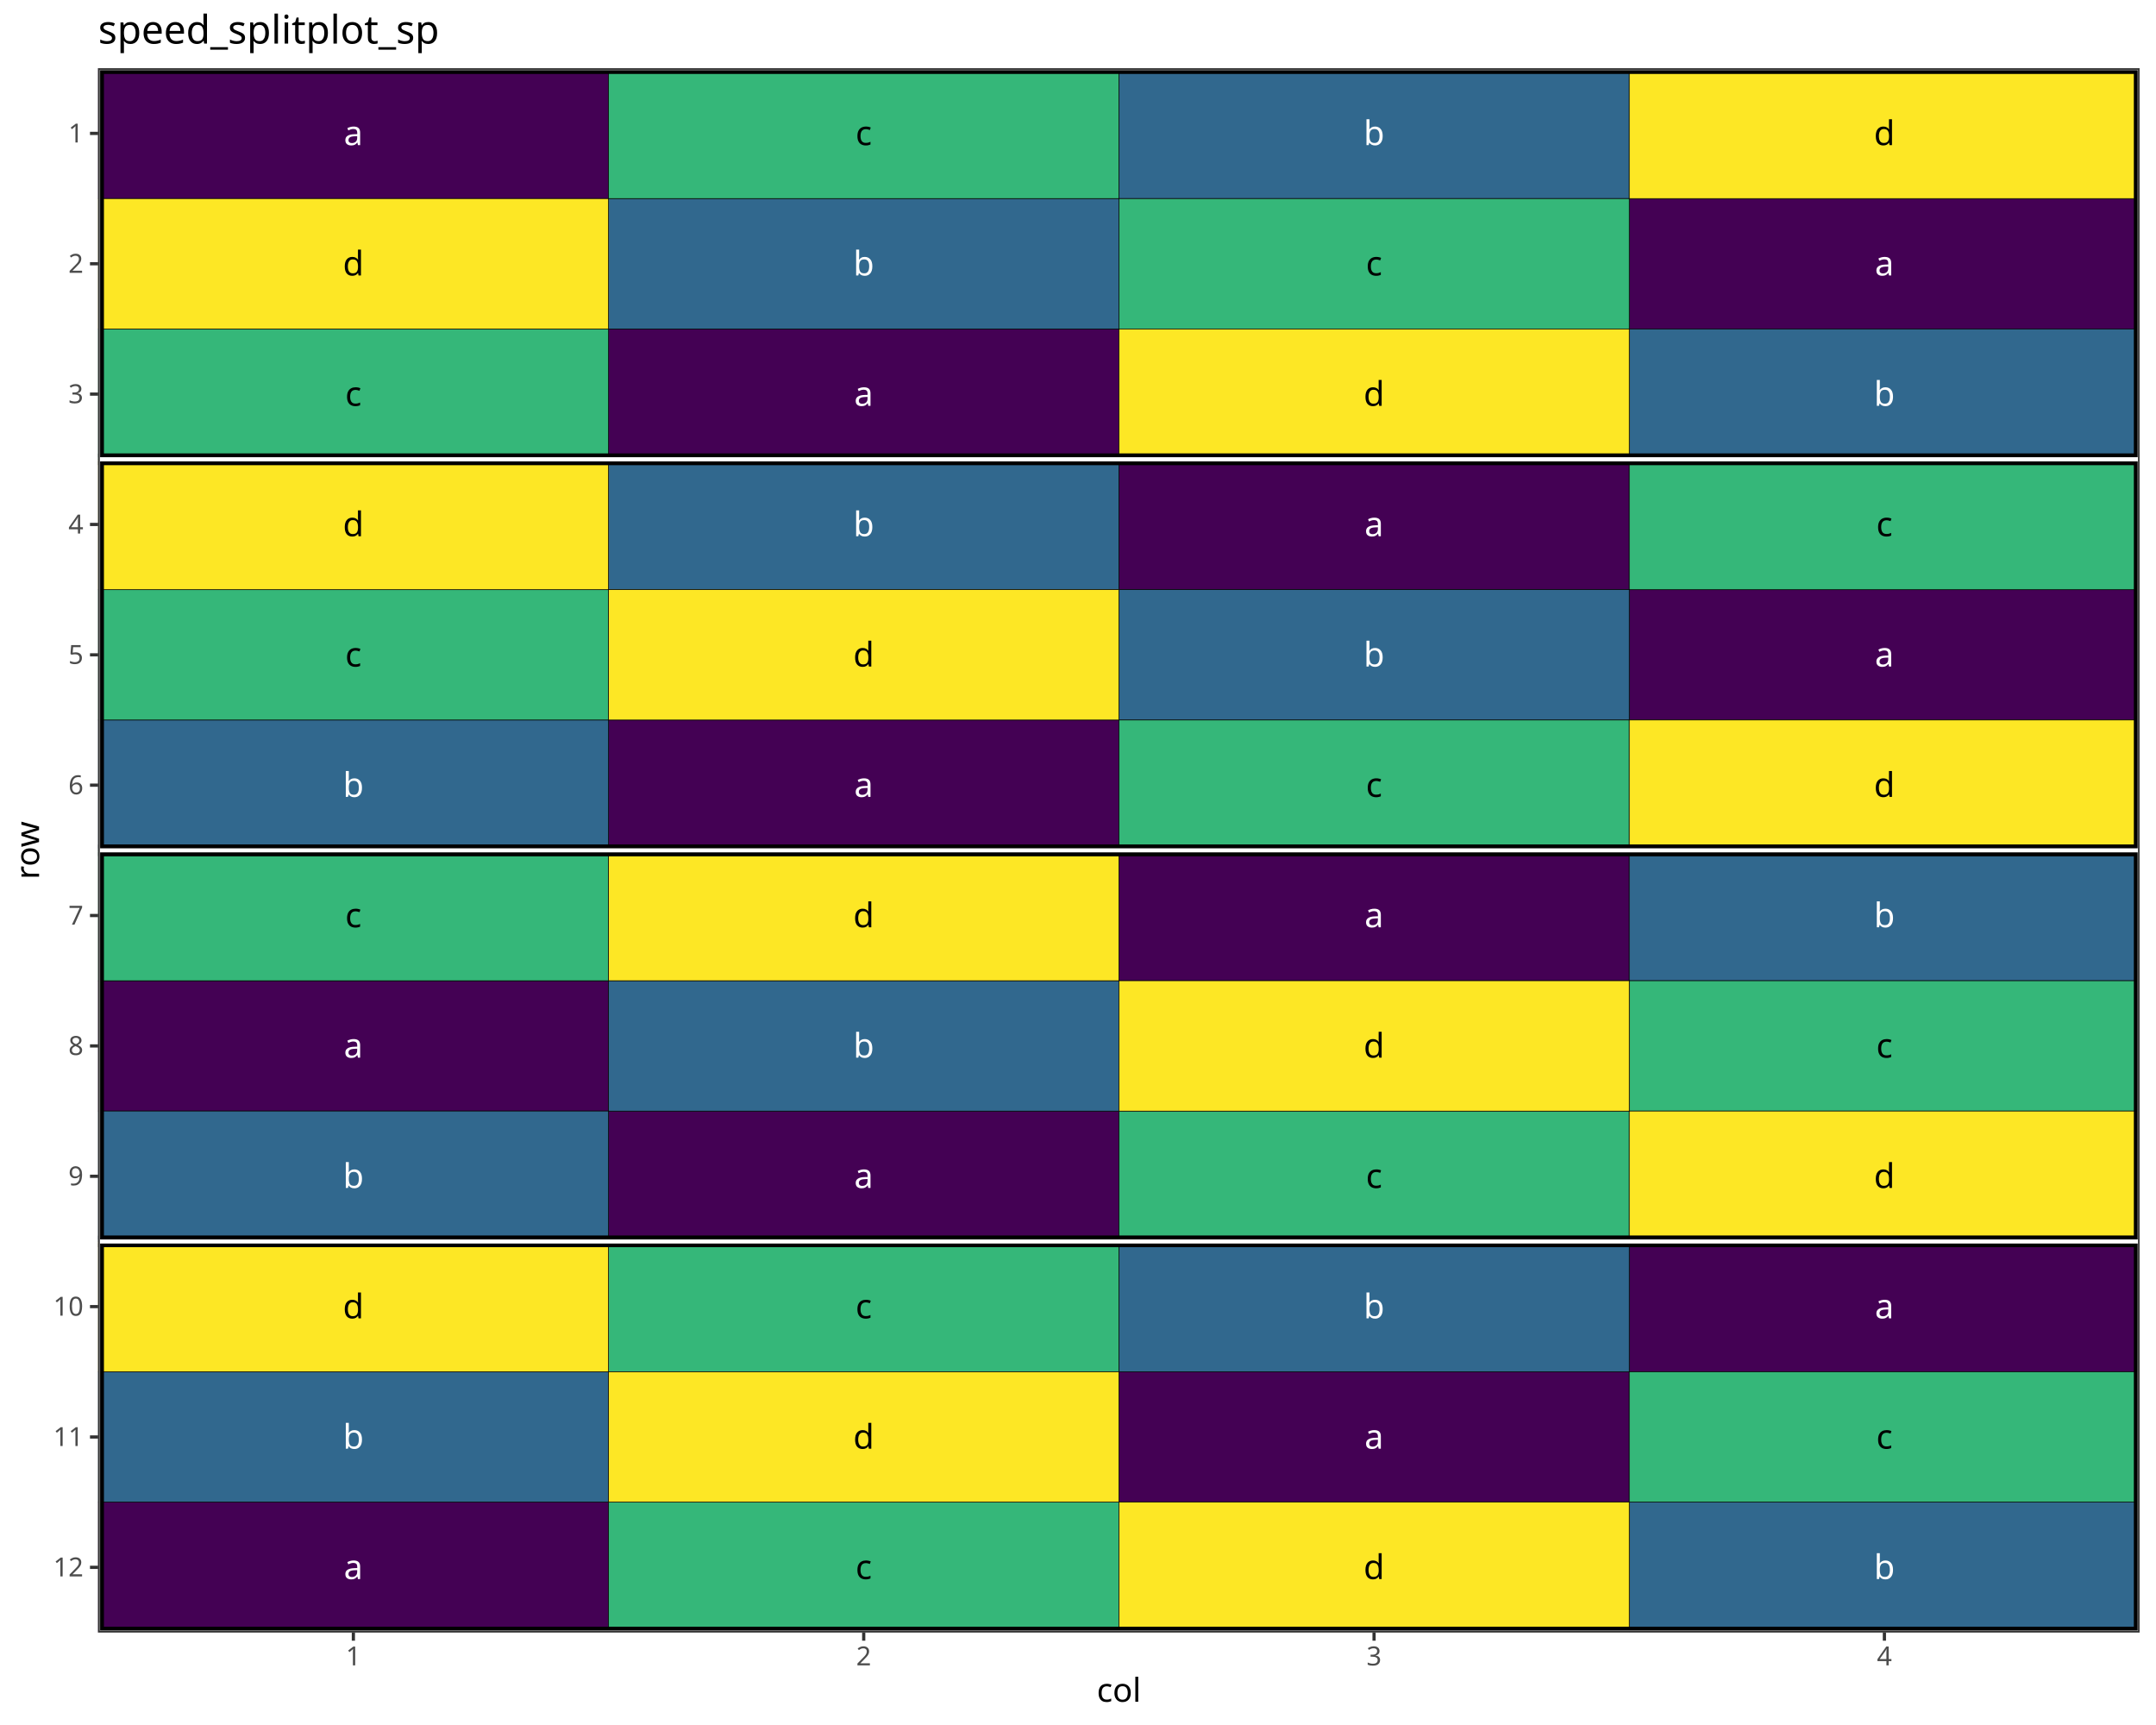
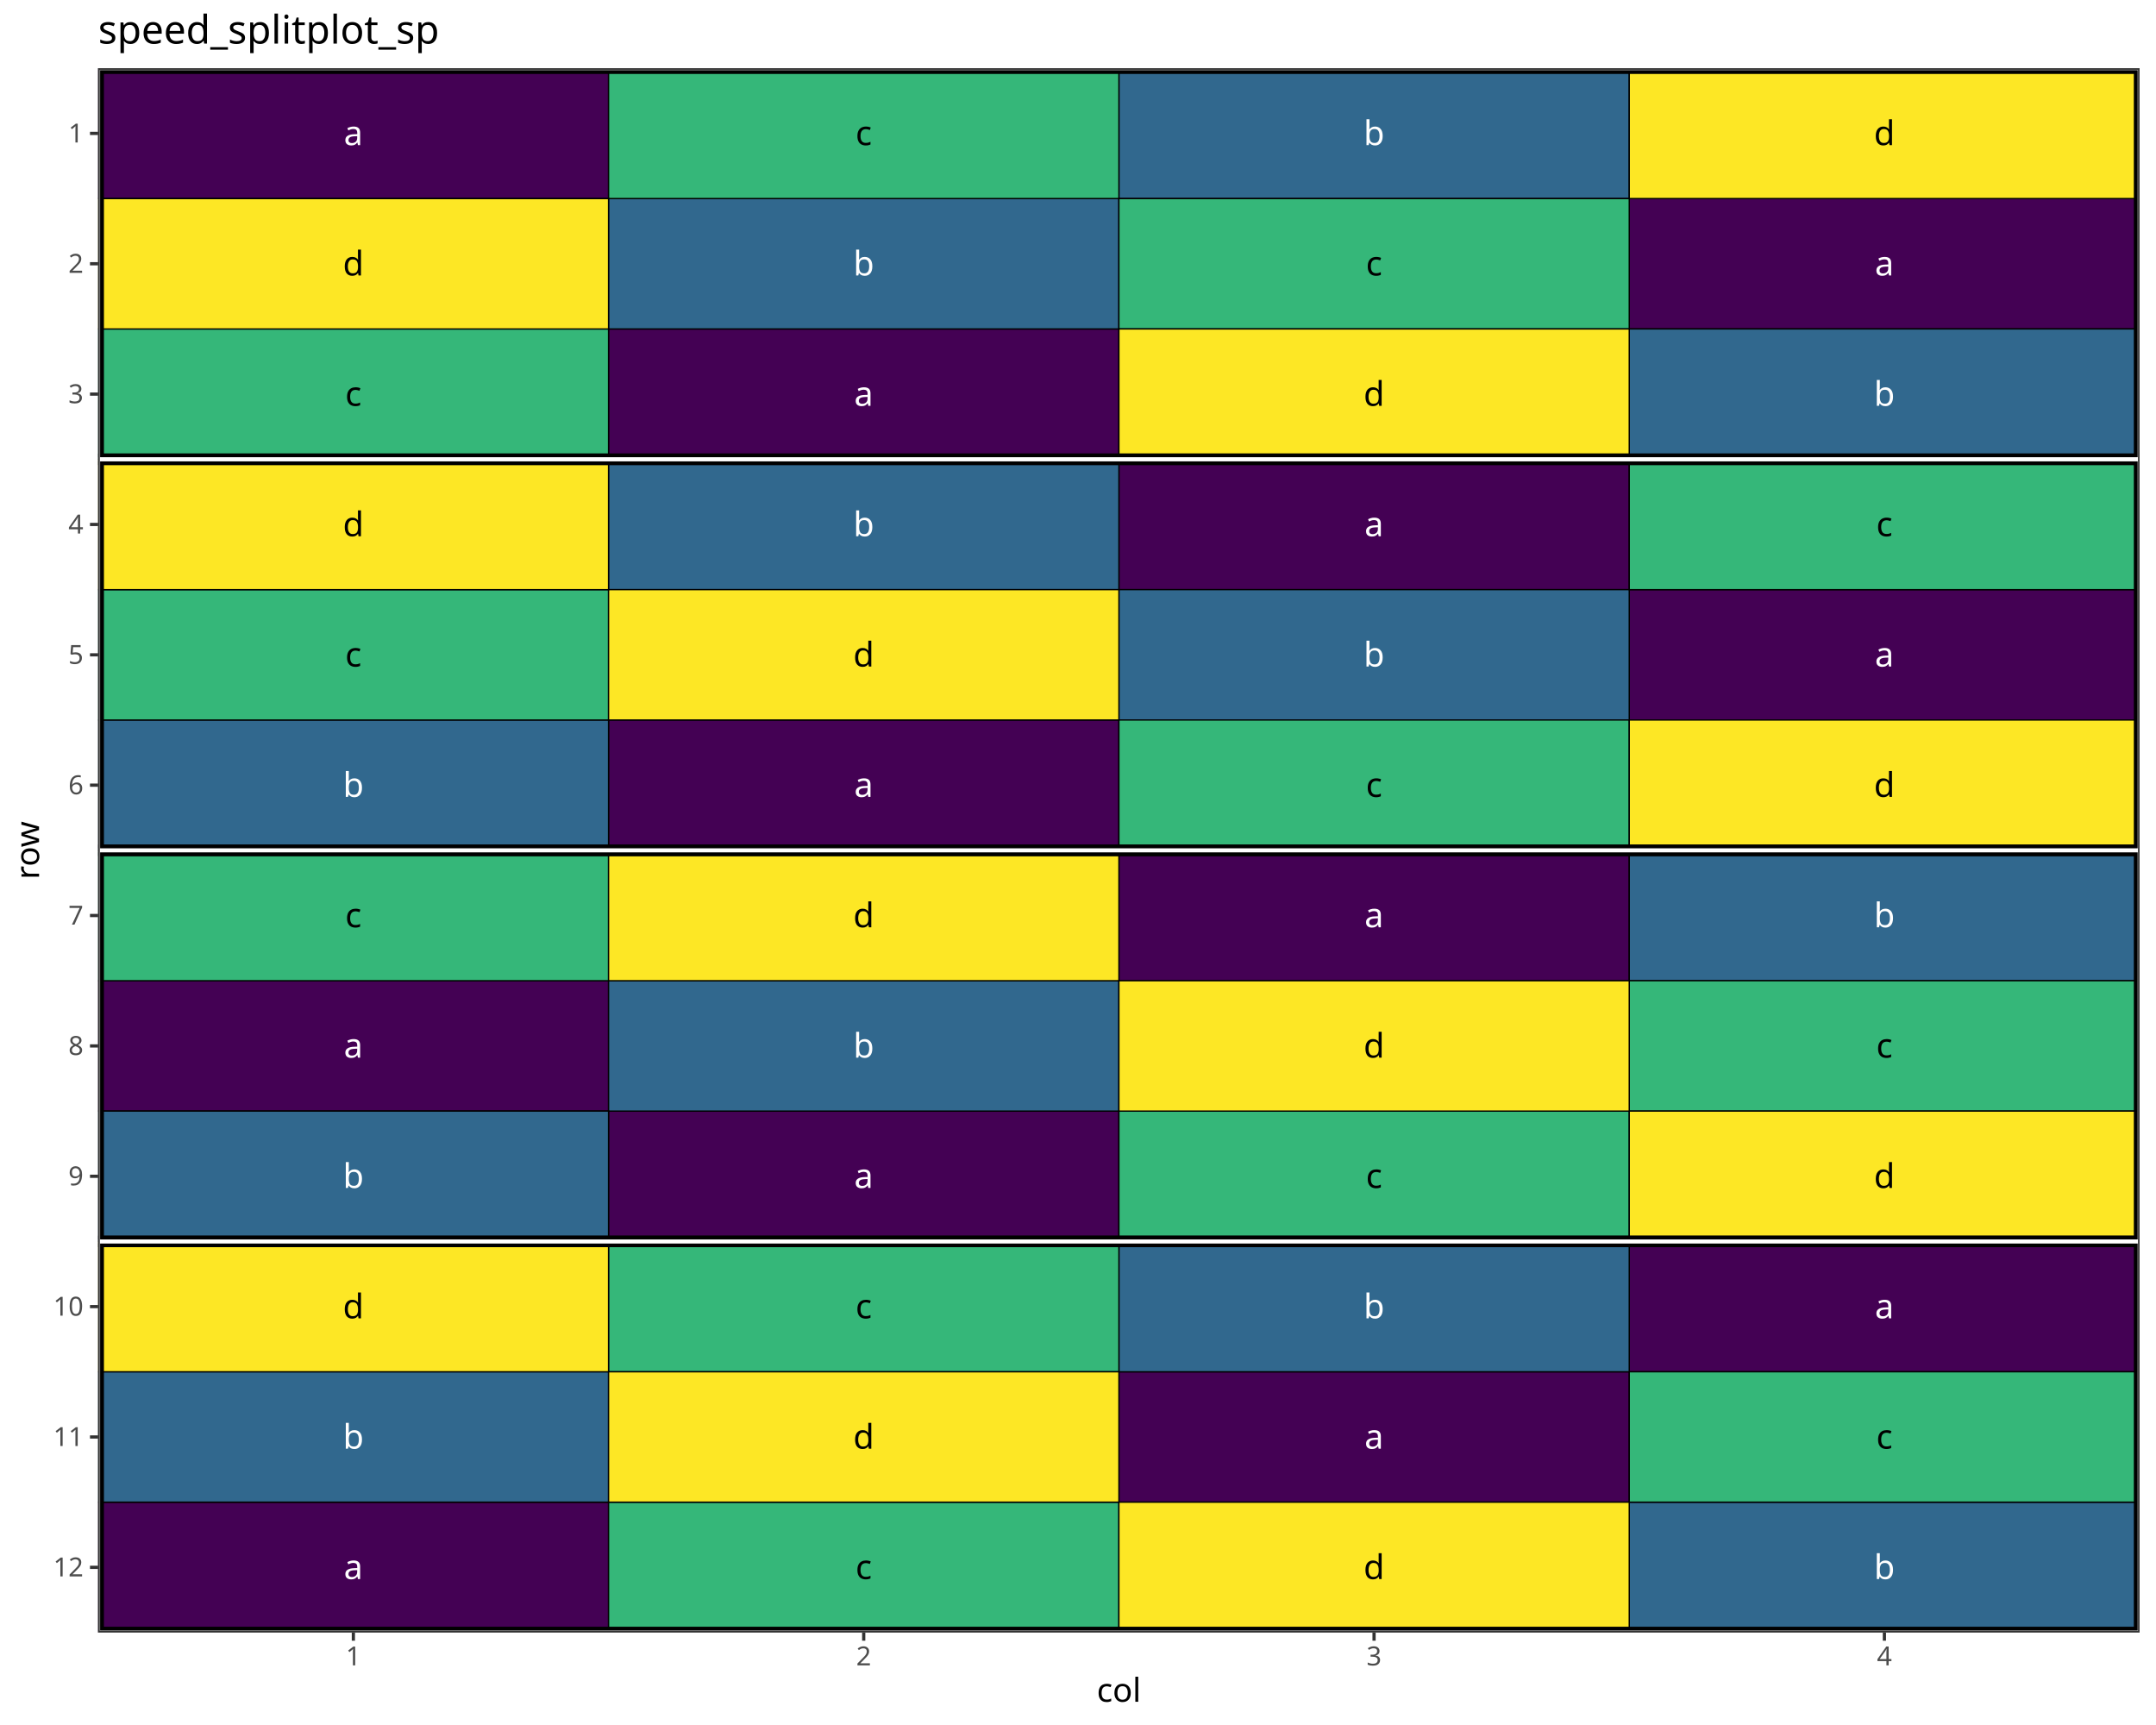
<svg xmlns="http://www.w3.org/2000/svg" class="svglite" data-engine-version="2.0" width="720.00pt" height="576.00pt" viewBox="0 0 720.00 576.00">
  <defs>
    <style type="text/css">
    .svglite line, .svglite polyline, .svglite polygon, .svglite path, .svglite rect, .svglite circle {
      fill: none;
      stroke: #000000;
      stroke-linecap: round;
      stroke-linejoin: round;
      stroke-miterlimit: 10.00;
    }
  </style>
  </defs>
  <rect width="100%" height="100%" style="stroke: none; fill: #FFFFFF;" />
  <defs>
    <clipPath id="cpMC4wMHw3MjAuMDB8MC4wMHw1NzYuMDA=">
      <rect x="0.00" y="0.00" width="720.00" height="576.00" />
    </clipPath>
  </defs>
  <g clip-path="url(#cpMC4wMHw3MjAuMDB8MC4wMHw1NzYuMDA=)">
    <rect x="0.00" y="0.00" width="720.00" height="576.00" style="stroke-width: 1.07; stroke: #FFFFFF; fill: #FFFFFF;" />
  </g>
  <defs>
    <clipPath id="cpMzIuNzl8NzE0LjUyfDIyLjc4fDU0NS4xMQ==">
      <rect x="32.79" y="22.78" width="681.73" height="522.33" />
    </clipPath>
  </defs>
  <g clip-path="url(#cpMzIuNzl8NzE0LjUyfDIyLjc4fDU0NS4xMQ==)">
    <rect x="32.79" y="22.78" width="681.73" height="522.33" style="stroke-width: 1.07; stroke: none; fill: #FFFFFF;" />
    <polyline points="32.79,22.78 714.52,22.78 " style="stroke-width: 0.53; stroke: #EBEBEB; stroke-linecap: butt;" />
    <polyline points="32.79,66.31 714.52,66.31 " style="stroke-width: 0.53; stroke: #EBEBEB; stroke-linecap: butt;" />
    <polyline points="32.79,109.84 714.52,109.84 " style="stroke-width: 0.53; stroke: #EBEBEB; stroke-linecap: butt;" />
    <polyline points="32.79,153.37 714.52,153.37 " style="stroke-width: 0.53; stroke: #EBEBEB; stroke-linecap: butt;" />
    <polyline points="32.79,196.89 714.52,196.89 " style="stroke-width: 0.53; stroke: #EBEBEB; stroke-linecap: butt;" />
    <polyline points="32.79,240.42 714.52,240.42 " style="stroke-width: 0.53; stroke: #EBEBEB; stroke-linecap: butt;" />
    <polyline points="32.79,283.95 714.52,283.95 " style="stroke-width: 0.53; stroke: #EBEBEB; stroke-linecap: butt;" />
    <polyline points="32.79,327.48 714.52,327.48 " style="stroke-width: 0.53; stroke: #EBEBEB; stroke-linecap: butt;" />
    <polyline points="32.79,371.00 714.52,371.00 " style="stroke-width: 0.53; stroke: #EBEBEB; stroke-linecap: butt;" />
    <polyline points="32.79,414.53 714.52,414.53 " style="stroke-width: 0.53; stroke: #EBEBEB; stroke-linecap: butt;" />
    <polyline points="32.79,458.06 714.52,458.06 " style="stroke-width: 0.53; stroke: #EBEBEB; stroke-linecap: butt;" />
    <polyline points="32.79,501.59 714.52,501.59 " style="stroke-width: 0.53; stroke: #EBEBEB; stroke-linecap: butt;" />
    <polyline points="32.79,545.11 714.52,545.11 " style="stroke-width: 0.53; stroke: #EBEBEB; stroke-linecap: butt;" />
    <polyline points="32.79,545.11 32.79,22.78 " style="stroke-width: 0.53; stroke: #EBEBEB; stroke-linecap: butt;" />
    <polyline points="203.23,545.11 203.23,22.78 " style="stroke-width: 0.53; stroke: #EBEBEB; stroke-linecap: butt;" />
    <polyline points="373.66,545.11 373.66,22.78 " style="stroke-width: 0.53; stroke: #EBEBEB; stroke-linecap: butt;" />
    <polyline points="544.09,545.11 544.09,22.78 " style="stroke-width: 0.53; stroke: #EBEBEB; stroke-linecap: butt;" />
    <polyline points="714.52,545.11 714.52,22.78 " style="stroke-width: 0.53; stroke: #EBEBEB; stroke-linecap: butt;" />
    <polyline points="32.79,44.55 714.52,44.55 " style="stroke-width: 1.07; stroke: #EBEBEB; stroke-linecap: butt;" />
    <polyline points="32.79,88.07 714.52,88.07 " style="stroke-width: 1.07; stroke: #EBEBEB; stroke-linecap: butt;" />
    <polyline points="32.79,131.60 714.52,131.60 " style="stroke-width: 1.07; stroke: #EBEBEB; stroke-linecap: butt;" />
    <polyline points="32.79,175.13 714.52,175.13 " style="stroke-width: 1.07; stroke: #EBEBEB; stroke-linecap: butt;" />
    <polyline points="32.79,218.66 714.52,218.66 " style="stroke-width: 1.07; stroke: #EBEBEB; stroke-linecap: butt;" />
    <polyline points="32.79,262.18 714.52,262.18 " style="stroke-width: 1.07; stroke: #EBEBEB; stroke-linecap: butt;" />
    <polyline points="32.79,305.71 714.52,305.71 " style="stroke-width: 1.07; stroke: #EBEBEB; stroke-linecap: butt;" />
    <polyline points="32.79,349.24 714.52,349.24 " style="stroke-width: 1.07; stroke: #EBEBEB; stroke-linecap: butt;" />
    <polyline points="32.79,392.77 714.52,392.77 " style="stroke-width: 1.07; stroke: #EBEBEB; stroke-linecap: butt;" />
    <polyline points="32.79,436.29 714.52,436.29 " style="stroke-width: 1.07; stroke: #EBEBEB; stroke-linecap: butt;" />
    <polyline points="32.79,479.82 714.52,479.82 " style="stroke-width: 1.07; stroke: #EBEBEB; stroke-linecap: butt;" />
    <polyline points="32.79,523.35 714.52,523.35 " style="stroke-width: 1.07; stroke: #EBEBEB; stroke-linecap: butt;" />
    <polyline points="118.01,545.11 118.01,22.78 " style="stroke-width: 1.07; stroke: #EBEBEB; stroke-linecap: butt;" />
    <polyline points="288.44,545.11 288.44,22.78 " style="stroke-width: 1.07; stroke: #EBEBEB; stroke-linecap: butt;" />
    <polyline points="458.87,545.11 458.87,22.78 " style="stroke-width: 1.07; stroke: #EBEBEB; stroke-linecap: butt;" />
    <polyline points="629.30,545.11 629.30,22.78 " style="stroke-width: 1.07; stroke: #EBEBEB; stroke-linecap: butt;" />
-     <rect x="32.79" y="22.78" width="170.43" height="43.53" style="stroke-width: 0.21; stroke-linecap: butt; stroke-linejoin: miter; fill: #440154;" />
-     <rect x="373.66" y="153.37" width="170.43" height="43.53" style="stroke-width: 0.21; stroke-linecap: butt; stroke-linejoin: miter; fill: #440154;" />
-     <rect x="32.79" y="327.48" width="170.43" height="43.53" style="stroke-width: 0.21; stroke-linecap: butt; stroke-linejoin: miter; fill: #440154;" />
-     <rect x="373.66" y="458.06" width="170.43" height="43.53" style="stroke-width: 0.21; stroke-linecap: butt; stroke-linejoin: miter; fill: #440154;" />
-     <rect x="203.23" y="240.42" width="170.43" height="43.53" style="stroke-width: 0.21; stroke-linecap: butt; stroke-linejoin: miter; fill: #440154;" />
-     <rect x="32.79" y="501.59" width="170.43" height="43.53" style="stroke-width: 0.21; stroke-linecap: butt; stroke-linejoin: miter; fill: #440154;" />
-     <rect x="544.09" y="196.89" width="170.43" height="43.53" style="stroke-width: 0.21; stroke-linecap: butt; stroke-linejoin: miter; fill: #440154;" />
-     <rect x="544.09" y="66.31" width="170.43" height="43.53" style="stroke-width: 0.21; stroke-linecap: butt; stroke-linejoin: miter; fill: #440154;" />
-     <rect x="203.23" y="371.00" width="170.43" height="43.53" style="stroke-width: 0.21; stroke-linecap: butt; stroke-linejoin: miter; fill: #440154;" />
-     <rect x="203.23" y="109.84" width="170.43" height="43.53" style="stroke-width: 0.21; stroke-linecap: butt; stroke-linejoin: miter; fill: #440154;" />
-     <rect x="544.09" y="414.53" width="170.43" height="43.53" style="stroke-width: 0.21; stroke-linecap: butt; stroke-linejoin: miter; fill: #440154;" />
-     <rect x="373.66" y="283.95" width="170.43" height="43.53" style="stroke-width: 0.21; stroke-linecap: butt; stroke-linejoin: miter; fill: #440154;" />
-     <rect x="203.23" y="327.48" width="170.43" height="43.53" style="stroke-width: 0.21; stroke-linecap: butt; stroke-linejoin: miter; fill: #31688E;" />
-     <rect x="544.09" y="283.95" width="170.43" height="43.53" style="stroke-width: 0.21; stroke-linecap: butt; stroke-linejoin: miter; fill: #31688E;" />
-     <rect x="32.79" y="240.42" width="170.43" height="43.53" style="stroke-width: 0.21; stroke-linecap: butt; stroke-linejoin: miter; fill: #31688E;" />
-     <rect x="203.23" y="66.31" width="170.43" height="43.53" style="stroke-width: 0.21; stroke-linecap: butt; stroke-linejoin: miter; fill: #31688E;" />
-     <rect x="373.66" y="414.53" width="170.43" height="43.53" style="stroke-width: 0.21; stroke-linecap: butt; stroke-linejoin: miter; fill: #31688E;" />
-     <rect x="544.09" y="109.84" width="170.43" height="43.53" style="stroke-width: 0.21; stroke-linecap: butt; stroke-linejoin: miter; fill: #31688E;" />
-     <rect x="203.23" y="153.37" width="170.43" height="43.53" style="stroke-width: 0.21; stroke-linecap: butt; stroke-linejoin: miter; fill: #31688E;" />
-     <rect x="373.66" y="22.78" width="170.43" height="43.53" style="stroke-width: 0.21; stroke-linecap: butt; stroke-linejoin: miter; fill: #31688E;" />
-     <rect x="32.79" y="371.00" width="170.43" height="43.53" style="stroke-width: 0.21; stroke-linecap: butt; stroke-linejoin: miter; fill: #31688E;" />
-     <rect x="544.09" y="501.59" width="170.43" height="43.53" style="stroke-width: 0.21; stroke-linecap: butt; stroke-linejoin: miter; fill: #31688E;" />
-     <rect x="32.79" y="458.06" width="170.43" height="43.53" style="stroke-width: 0.21; stroke-linecap: butt; stroke-linejoin: miter; fill: #31688E;" />
-     <rect x="373.66" y="196.89" width="170.43" height="43.53" style="stroke-width: 0.21; stroke-linecap: butt; stroke-linejoin: miter; fill: #31688E;" />
-     <rect x="32.79" y="283.95" width="170.43" height="43.53" style="stroke-width: 0.21; stroke-linecap: butt; stroke-linejoin: miter; fill: #35B779;" />
-     <rect x="544.09" y="458.06" width="170.43" height="43.53" style="stroke-width: 0.21; stroke-linecap: butt; stroke-linejoin: miter; fill: #35B779;" />
-     <rect x="203.23" y="22.78" width="170.43" height="43.53" style="stroke-width: 0.21; stroke-linecap: butt; stroke-linejoin: miter; fill: #35B779;" />
-     <rect x="544.09" y="153.37" width="170.43" height="43.53" style="stroke-width: 0.21; stroke-linecap: butt; stroke-linejoin: miter; fill: #35B779;" />
-     <rect x="32.79" y="196.89" width="170.43" height="43.53" style="stroke-width: 0.21; stroke-linecap: butt; stroke-linejoin: miter; fill: #35B779;" />
-     <rect x="32.79" y="109.84" width="170.43" height="43.53" style="stroke-width: 0.21; stroke-linecap: butt; stroke-linejoin: miter; fill: #35B779;" />
-     <rect x="544.09" y="327.48" width="170.43" height="43.53" style="stroke-width: 0.21; stroke-linecap: butt; stroke-linejoin: miter; fill: #35B779;" />
-     <rect x="373.66" y="66.31" width="170.43" height="43.53" style="stroke-width: 0.21; stroke-linecap: butt; stroke-linejoin: miter; fill: #35B779;" />
-     <rect x="203.23" y="414.53" width="170.43" height="43.53" style="stroke-width: 0.21; stroke-linecap: butt; stroke-linejoin: miter; fill: #35B779;" />
-     <rect x="373.66" y="240.42" width="170.43" height="43.53" style="stroke-width: 0.21; stroke-linecap: butt; stroke-linejoin: miter; fill: #35B779;" />
-     <rect x="203.23" y="501.59" width="170.43" height="43.53" style="stroke-width: 0.21; stroke-linecap: butt; stroke-linejoin: miter; fill: #35B779;" />
-     <rect x="373.66" y="371.00" width="170.43" height="43.53" style="stroke-width: 0.21; stroke-linecap: butt; stroke-linejoin: miter; fill: #35B779;" />
-     <rect x="373.66" y="109.84" width="170.43" height="43.53" style="stroke-width: 0.21; stroke-linecap: butt; stroke-linejoin: miter; fill: #FDE725;" />
-     <rect x="203.23" y="196.89" width="170.43" height="43.53" style="stroke-width: 0.21; stroke-linecap: butt; stroke-linejoin: miter; fill: #FDE725;" />
-     <rect x="32.79" y="66.31" width="170.43" height="43.53" style="stroke-width: 0.21; stroke-linecap: butt; stroke-linejoin: miter; fill: #FDE725;" />
-     <rect x="203.23" y="283.95" width="170.43" height="43.53" style="stroke-width: 0.21; stroke-linecap: butt; stroke-linejoin: miter; fill: #FDE725;" />
-     <rect x="544.09" y="240.42" width="170.43" height="43.53" style="stroke-width: 0.21; stroke-linecap: butt; stroke-linejoin: miter; fill: #FDE725;" />
-     <rect x="32.79" y="153.37" width="170.43" height="43.53" style="stroke-width: 0.21; stroke-linecap: butt; stroke-linejoin: miter; fill: #FDE725;" />
-     <rect x="544.09" y="22.78" width="170.43" height="43.53" style="stroke-width: 0.21; stroke-linecap: butt; stroke-linejoin: miter; fill: #FDE725;" />
-     <rect x="544.09" y="371.00" width="170.43" height="43.53" style="stroke-width: 0.21; stroke-linecap: butt; stroke-linejoin: miter; fill: #FDE725;" />
-     <rect x="32.79" y="414.53" width="170.43" height="43.53" style="stroke-width: 0.21; stroke-linecap: butt; stroke-linejoin: miter; fill: #FDE725;" />
-     <rect x="203.23" y="458.06" width="170.43" height="43.53" style="stroke-width: 0.21; stroke-linecap: butt; stroke-linejoin: miter; fill: #FDE725;" />
-     <rect x="373.66" y="501.59" width="170.43" height="43.53" style="stroke-width: 0.21; stroke-linecap: butt; stroke-linejoin: miter; fill: #FDE725;" />
-     <rect x="373.66" y="327.48" width="170.43" height="43.53" style="stroke-width: 0.21; stroke-linecap: butt; stroke-linejoin: miter; fill: #FDE725;" />
+     <rect x="32.79" y="22.78" width="170.43" height="43.53" style="stroke-width: 0.43; stroke-linecap: butt; stroke-linejoin: miter; fill: #440154;" />
+     <rect x="373.66" y="153.37" width="170.43" height="43.53" style="stroke-width: 0.43; stroke-linecap: butt; stroke-linejoin: miter; fill: #440154;" />
+     <rect x="32.79" y="327.48" width="170.43" height="43.53" style="stroke-width: 0.43; stroke-linecap: butt; stroke-linejoin: miter; fill: #440154;" />
+     <rect x="373.66" y="458.06" width="170.43" height="43.53" style="stroke-width: 0.43; stroke-linecap: butt; stroke-linejoin: miter; fill: #440154;" />
+     <rect x="203.23" y="240.42" width="170.43" height="43.53" style="stroke-width: 0.43; stroke-linecap: butt; stroke-linejoin: miter; fill: #440154;" />
+     <rect x="32.79" y="501.59" width="170.43" height="43.53" style="stroke-width: 0.43; stroke-linecap: butt; stroke-linejoin: miter; fill: #440154;" />
+     <rect x="544.09" y="196.89" width="170.43" height="43.53" style="stroke-width: 0.43; stroke-linecap: butt; stroke-linejoin: miter; fill: #440154;" />
+     <rect x="544.09" y="66.31" width="170.43" height="43.53" style="stroke-width: 0.43; stroke-linecap: butt; stroke-linejoin: miter; fill: #440154;" />
+     <rect x="203.23" y="371.00" width="170.43" height="43.53" style="stroke-width: 0.43; stroke-linecap: butt; stroke-linejoin: miter; fill: #440154;" />
+     <rect x="203.23" y="109.84" width="170.43" height="43.53" style="stroke-width: 0.43; stroke-linecap: butt; stroke-linejoin: miter; fill: #440154;" />
+     <rect x="544.09" y="414.53" width="170.43" height="43.53" style="stroke-width: 0.43; stroke-linecap: butt; stroke-linejoin: miter; fill: #440154;" />
+     <rect x="373.66" y="283.95" width="170.43" height="43.53" style="stroke-width: 0.43; stroke-linecap: butt; stroke-linejoin: miter; fill: #440154;" />
+     <rect x="203.23" y="327.48" width="170.43" height="43.53" style="stroke-width: 0.43; stroke-linecap: butt; stroke-linejoin: miter; fill: #31688E;" />
+     <rect x="544.09" y="283.95" width="170.43" height="43.53" style="stroke-width: 0.43; stroke-linecap: butt; stroke-linejoin: miter; fill: #31688E;" />
+     <rect x="32.79" y="240.42" width="170.43" height="43.53" style="stroke-width: 0.43; stroke-linecap: butt; stroke-linejoin: miter; fill: #31688E;" />
+     <rect x="203.23" y="66.31" width="170.43" height="43.53" style="stroke-width: 0.43; stroke-linecap: butt; stroke-linejoin: miter; fill: #31688E;" />
+     <rect x="373.66" y="414.53" width="170.43" height="43.53" style="stroke-width: 0.43; stroke-linecap: butt; stroke-linejoin: miter; fill: #31688E;" />
+     <rect x="544.09" y="109.84" width="170.43" height="43.53" style="stroke-width: 0.43; stroke-linecap: butt; stroke-linejoin: miter; fill: #31688E;" />
+     <rect x="203.23" y="153.37" width="170.43" height="43.53" style="stroke-width: 0.43; stroke-linecap: butt; stroke-linejoin: miter; fill: #31688E;" />
+     <rect x="373.66" y="22.78" width="170.43" height="43.53" style="stroke-width: 0.43; stroke-linecap: butt; stroke-linejoin: miter; fill: #31688E;" />
+     <rect x="32.79" y="371.00" width="170.43" height="43.53" style="stroke-width: 0.43; stroke-linecap: butt; stroke-linejoin: miter; fill: #31688E;" />
+     <rect x="544.09" y="501.59" width="170.43" height="43.53" style="stroke-width: 0.43; stroke-linecap: butt; stroke-linejoin: miter; fill: #31688E;" />
+     <rect x="32.79" y="458.06" width="170.43" height="43.53" style="stroke-width: 0.43; stroke-linecap: butt; stroke-linejoin: miter; fill: #31688E;" />
+     <rect x="373.66" y="196.89" width="170.43" height="43.53" style="stroke-width: 0.43; stroke-linecap: butt; stroke-linejoin: miter; fill: #31688E;" />
+     <rect x="32.79" y="283.95" width="170.43" height="43.53" style="stroke-width: 0.43; stroke-linecap: butt; stroke-linejoin: miter; fill: #35B779;" />
+     <rect x="544.09" y="458.06" width="170.43" height="43.53" style="stroke-width: 0.43; stroke-linecap: butt; stroke-linejoin: miter; fill: #35B779;" />
+     <rect x="203.23" y="22.78" width="170.43" height="43.53" style="stroke-width: 0.43; stroke-linecap: butt; stroke-linejoin: miter; fill: #35B779;" />
+     <rect x="544.09" y="153.37" width="170.43" height="43.53" style="stroke-width: 0.43; stroke-linecap: butt; stroke-linejoin: miter; fill: #35B779;" />
+     <rect x="32.79" y="196.89" width="170.43" height="43.53" style="stroke-width: 0.43; stroke-linecap: butt; stroke-linejoin: miter; fill: #35B779;" />
+     <rect x="32.79" y="109.84" width="170.43" height="43.53" style="stroke-width: 0.43; stroke-linecap: butt; stroke-linejoin: miter; fill: #35B779;" />
+     <rect x="544.09" y="327.48" width="170.43" height="43.53" style="stroke-width: 0.43; stroke-linecap: butt; stroke-linejoin: miter; fill: #35B779;" />
+     <rect x="373.66" y="66.31" width="170.43" height="43.53" style="stroke-width: 0.43; stroke-linecap: butt; stroke-linejoin: miter; fill: #35B779;" />
+     <rect x="203.23" y="414.53" width="170.43" height="43.53" style="stroke-width: 0.43; stroke-linecap: butt; stroke-linejoin: miter; fill: #35B779;" />
+     <rect x="373.66" y="240.42" width="170.43" height="43.53" style="stroke-width: 0.43; stroke-linecap: butt; stroke-linejoin: miter; fill: #35B779;" />
+     <rect x="203.23" y="501.59" width="170.43" height="43.53" style="stroke-width: 0.43; stroke-linecap: butt; stroke-linejoin: miter; fill: #35B779;" />
+     <rect x="373.66" y="371.00" width="170.43" height="43.53" style="stroke-width: 0.43; stroke-linecap: butt; stroke-linejoin: miter; fill: #35B779;" />
+     <rect x="373.66" y="109.84" width="170.43" height="43.53" style="stroke-width: 0.43; stroke-linecap: butt; stroke-linejoin: miter; fill: #FDE725;" />
+     <rect x="203.23" y="196.89" width="170.43" height="43.53" style="stroke-width: 0.43; stroke-linecap: butt; stroke-linejoin: miter; fill: #FDE725;" />
+     <rect x="32.79" y="66.31" width="170.43" height="43.53" style="stroke-width: 0.43; stroke-linecap: butt; stroke-linejoin: miter; fill: #FDE725;" />
+     <rect x="203.23" y="283.95" width="170.43" height="43.53" style="stroke-width: 0.43; stroke-linecap: butt; stroke-linejoin: miter; fill: #FDE725;" />
+     <rect x="544.09" y="240.42" width="170.43" height="43.53" style="stroke-width: 0.43; stroke-linecap: butt; stroke-linejoin: miter; fill: #FDE725;" />
+     <rect x="32.79" y="153.37" width="170.43" height="43.53" style="stroke-width: 0.43; stroke-linecap: butt; stroke-linejoin: miter; fill: #FDE725;" />
+     <rect x="544.09" y="22.78" width="170.43" height="43.53" style="stroke-width: 0.43; stroke-linecap: butt; stroke-linejoin: miter; fill: #FDE725;" />
+     <rect x="544.09" y="371.00" width="170.43" height="43.53" style="stroke-width: 0.43; stroke-linecap: butt; stroke-linejoin: miter; fill: #FDE725;" />
+     <rect x="32.79" y="414.53" width="170.43" height="43.53" style="stroke-width: 0.43; stroke-linecap: butt; stroke-linejoin: miter; fill: #FDE725;" />
+     <rect x="203.23" y="458.06" width="170.43" height="43.53" style="stroke-width: 0.43; stroke-linecap: butt; stroke-linejoin: miter; fill: #FDE725;" />
+     <rect x="373.66" y="501.59" width="170.43" height="43.53" style="stroke-width: 0.43; stroke-linecap: butt; stroke-linejoin: miter; fill: #FDE725;" />
+     <rect x="373.66" y="327.48" width="170.43" height="43.53" style="stroke-width: 0.43; stroke-linecap: butt; stroke-linejoin: miter; fill: #FDE725;" />
    <text x="118.01" y="48.46" text-anchor="middle" style="font-size: 11.38px; fill: #FFFFFF; font-family: sans;" textLength="6.33px" lengthAdjust="spacingAndGlyphs">a</text>
    <text x="458.87" y="179.05" text-anchor="middle" style="font-size: 11.38px; fill: #FFFFFF; font-family: sans;" textLength="6.33px" lengthAdjust="spacingAndGlyphs">a</text>
    <text x="118.01" y="353.16" text-anchor="middle" style="font-size: 11.38px; fill: #FFFFFF; font-family: sans;" textLength="6.33px" lengthAdjust="spacingAndGlyphs">a</text>
    <text x="458.87" y="483.74" text-anchor="middle" style="font-size: 11.38px; fill: #FFFFFF; font-family: sans;" textLength="6.33px" lengthAdjust="spacingAndGlyphs">a</text>
    <text x="288.44" y="266.10" text-anchor="middle" style="font-size: 11.38px; fill: #FFFFFF; font-family: sans;" textLength="6.33px" lengthAdjust="spacingAndGlyphs">a</text>
    <text x="118.01" y="527.27" text-anchor="middle" style="font-size: 11.38px; fill: #FFFFFF; font-family: sans;" textLength="6.33px" lengthAdjust="spacingAndGlyphs">a</text>
    <text x="629.30" y="222.57" text-anchor="middle" style="font-size: 11.38px; fill: #FFFFFF; font-family: sans;" textLength="6.33px" lengthAdjust="spacingAndGlyphs">a</text>
    <text x="629.30" y="91.99" text-anchor="middle" style="font-size: 11.38px; fill: #FFFFFF; font-family: sans;" textLength="6.33px" lengthAdjust="spacingAndGlyphs">a</text>
    <text x="288.44" y="396.68" text-anchor="middle" style="font-size: 11.38px; fill: #FFFFFF; font-family: sans;" textLength="6.33px" lengthAdjust="spacingAndGlyphs">a</text>
    <text x="288.44" y="135.52" text-anchor="middle" style="font-size: 11.38px; fill: #FFFFFF; font-family: sans;" textLength="6.33px" lengthAdjust="spacingAndGlyphs">a</text>
    <text x="629.30" y="440.21" text-anchor="middle" style="font-size: 11.38px; fill: #FFFFFF; font-family: sans;" textLength="6.33px" lengthAdjust="spacingAndGlyphs">a</text>
    <text x="458.87" y="309.63" text-anchor="middle" style="font-size: 11.38px; fill: #FFFFFF; font-family: sans;" textLength="6.33px" lengthAdjust="spacingAndGlyphs">a</text>
    <text x="288.44" y="353.16" text-anchor="middle" style="font-size: 11.38px; fill: #FFFFFF; font-family: sans;" textLength="6.33px" lengthAdjust="spacingAndGlyphs">b</text>
    <text x="629.30" y="309.63" text-anchor="middle" style="font-size: 11.38px; fill: #FFFFFF; font-family: sans;" textLength="6.33px" lengthAdjust="spacingAndGlyphs">b</text>
    <text x="118.01" y="266.10" text-anchor="middle" style="font-size: 11.38px; fill: #FFFFFF; font-family: sans;" textLength="6.33px" lengthAdjust="spacingAndGlyphs">b</text>
    <text x="288.44" y="91.99" text-anchor="middle" style="font-size: 11.38px; fill: #FFFFFF; font-family: sans;" textLength="6.33px" lengthAdjust="spacingAndGlyphs">b</text>
    <text x="458.87" y="440.21" text-anchor="middle" style="font-size: 11.38px; fill: #FFFFFF; font-family: sans;" textLength="6.33px" lengthAdjust="spacingAndGlyphs">b</text>
    <text x="629.30" y="135.52" text-anchor="middle" style="font-size: 11.38px; fill: #FFFFFF; font-family: sans;" textLength="6.33px" lengthAdjust="spacingAndGlyphs">b</text>
    <text x="288.44" y="179.05" text-anchor="middle" style="font-size: 11.38px; fill: #FFFFFF; font-family: sans;" textLength="6.33px" lengthAdjust="spacingAndGlyphs">b</text>
    <text x="458.87" y="48.46" text-anchor="middle" style="font-size: 11.38px; fill: #FFFFFF; font-family: sans;" textLength="6.33px" lengthAdjust="spacingAndGlyphs">b</text>
    <text x="118.01" y="396.68" text-anchor="middle" style="font-size: 11.38px; fill: #FFFFFF; font-family: sans;" textLength="6.33px" lengthAdjust="spacingAndGlyphs">b</text>
    <text x="629.30" y="527.27" text-anchor="middle" style="font-size: 11.38px; fill: #FFFFFF; font-family: sans;" textLength="6.33px" lengthAdjust="spacingAndGlyphs">b</text>
    <text x="118.01" y="483.74" text-anchor="middle" style="font-size: 11.38px; fill: #FFFFFF; font-family: sans;" textLength="6.33px" lengthAdjust="spacingAndGlyphs">b</text>
    <text x="458.87" y="222.57" text-anchor="middle" style="font-size: 11.38px; fill: #FFFFFF; font-family: sans;" textLength="6.33px" lengthAdjust="spacingAndGlyphs">b</text>
    <text x="118.01" y="309.63" text-anchor="middle" style="font-size: 11.38px; font-family: sans;" textLength="5.70px" lengthAdjust="spacingAndGlyphs">c</text>
    <text x="629.30" y="483.74" text-anchor="middle" style="font-size: 11.38px; font-family: sans;" textLength="5.70px" lengthAdjust="spacingAndGlyphs">c</text>
    <text x="288.44" y="48.46" text-anchor="middle" style="font-size: 11.38px; font-family: sans;" textLength="5.70px" lengthAdjust="spacingAndGlyphs">c</text>
    <text x="629.30" y="179.05" text-anchor="middle" style="font-size: 11.38px; font-family: sans;" textLength="5.70px" lengthAdjust="spacingAndGlyphs">c</text>
    <text x="118.01" y="222.57" text-anchor="middle" style="font-size: 11.38px; font-family: sans;" textLength="5.70px" lengthAdjust="spacingAndGlyphs">c</text>
    <text x="118.01" y="135.52" text-anchor="middle" style="font-size: 11.38px; font-family: sans;" textLength="5.70px" lengthAdjust="spacingAndGlyphs">c</text>
    <text x="629.30" y="353.16" text-anchor="middle" style="font-size: 11.38px; font-family: sans;" textLength="5.70px" lengthAdjust="spacingAndGlyphs">c</text>
    <text x="458.87" y="91.99" text-anchor="middle" style="font-size: 11.38px; font-family: sans;" textLength="5.70px" lengthAdjust="spacingAndGlyphs">c</text>
    <text x="288.44" y="440.21" text-anchor="middle" style="font-size: 11.38px; font-family: sans;" textLength="5.70px" lengthAdjust="spacingAndGlyphs">c</text>
    <text x="458.87" y="266.10" text-anchor="middle" style="font-size: 11.38px; font-family: sans;" textLength="5.70px" lengthAdjust="spacingAndGlyphs">c</text>
    <text x="288.44" y="527.27" text-anchor="middle" style="font-size: 11.38px; font-family: sans;" textLength="5.70px" lengthAdjust="spacingAndGlyphs">c</text>
    <text x="458.87" y="396.68" text-anchor="middle" style="font-size: 11.38px; font-family: sans;" textLength="5.70px" lengthAdjust="spacingAndGlyphs">c</text>
    <text x="458.87" y="135.52" text-anchor="middle" style="font-size: 11.38px; font-family: sans;" textLength="6.33px" lengthAdjust="spacingAndGlyphs">d</text>
    <text x="288.44" y="222.57" text-anchor="middle" style="font-size: 11.38px; font-family: sans;" textLength="6.33px" lengthAdjust="spacingAndGlyphs">d</text>
    <text x="118.01" y="91.99" text-anchor="middle" style="font-size: 11.38px; font-family: sans;" textLength="6.33px" lengthAdjust="spacingAndGlyphs">d</text>
    <text x="288.44" y="309.63" text-anchor="middle" style="font-size: 11.38px; font-family: sans;" textLength="6.33px" lengthAdjust="spacingAndGlyphs">d</text>
    <text x="629.30" y="266.10" text-anchor="middle" style="font-size: 11.38px; font-family: sans;" textLength="6.33px" lengthAdjust="spacingAndGlyphs">d</text>
    <text x="118.01" y="179.05" text-anchor="middle" style="font-size: 11.38px; font-family: sans;" textLength="6.33px" lengthAdjust="spacingAndGlyphs">d</text>
    <text x="629.30" y="48.46" text-anchor="middle" style="font-size: 11.38px; font-family: sans;" textLength="6.33px" lengthAdjust="spacingAndGlyphs">d</text>
    <text x="629.30" y="396.68" text-anchor="middle" style="font-size: 11.38px; font-family: sans;" textLength="6.33px" lengthAdjust="spacingAndGlyphs">d</text>
    <text x="118.01" y="440.21" text-anchor="middle" style="font-size: 11.38px; font-family: sans;" textLength="6.33px" lengthAdjust="spacingAndGlyphs">d</text>
    <text x="288.44" y="483.74" text-anchor="middle" style="font-size: 11.38px; font-family: sans;" textLength="6.33px" lengthAdjust="spacingAndGlyphs">d</text>
    <text x="458.87" y="527.27" text-anchor="middle" style="font-size: 11.38px; font-family: sans;" textLength="6.33px" lengthAdjust="spacingAndGlyphs">d</text>
    <text x="458.87" y="353.16" text-anchor="middle" style="font-size: 11.38px; font-family: sans;" textLength="6.33px" lengthAdjust="spacingAndGlyphs">d</text>
    <rect x="32.79" y="22.78" width="681.73" height="130.58" style="stroke-width: 3.84; stroke-linecap: butt; stroke-linejoin: miter;" />
    <rect x="32.79" y="153.37" width="681.73" height="130.58" style="stroke-width: 3.84; stroke-linecap: butt; stroke-linejoin: miter;" />
    <rect x="32.79" y="283.95" width="681.73" height="130.58" style="stroke-width: 3.84; stroke-linecap: butt; stroke-linejoin: miter;" />
    <rect x="32.79" y="414.53" width="681.73" height="130.58" style="stroke-width: 3.84; stroke-linecap: butt; stroke-linejoin: miter;" />
    <rect x="32.79" y="22.78" width="681.73" height="130.58" style="stroke-width: 1.28; stroke: #FFFFFF; stroke-linecap: butt; stroke-linejoin: miter;" />
    <rect x="32.79" y="153.37" width="681.73" height="130.58" style="stroke-width: 1.28; stroke: #FFFFFF; stroke-linecap: butt; stroke-linejoin: miter;" />
    <rect x="32.79" y="283.95" width="681.73" height="130.58" style="stroke-width: 1.28; stroke: #FFFFFF; stroke-linecap: butt; stroke-linejoin: miter;" />
    <rect x="32.79" y="414.53" width="681.73" height="130.58" style="stroke-width: 1.28; stroke: #FFFFFF; stroke-linecap: butt; stroke-linejoin: miter;" />
    <rect x="32.79" y="22.78" width="681.73" height="522.33" style="stroke-width: 1.07; stroke: #333333;" />
  </g>
  <g clip-path="url(#cpMC4wMHw3MjAuMDB8MC4wMHw1NzYuMDA=)">
    <text x="27.86" y="47.58" text-anchor="end" style="font-size: 8.80px; fill: #4D4D4D; font-family: sans;" textLength="4.89px" lengthAdjust="spacingAndGlyphs">1</text>
    <text x="27.86" y="91.10" text-anchor="end" style="font-size: 8.80px; fill: #4D4D4D; font-family: sans;" textLength="4.89px" lengthAdjust="spacingAndGlyphs">2</text>
    <text x="27.86" y="134.63" text-anchor="end" style="font-size: 8.80px; fill: #4D4D4D; font-family: sans;" textLength="4.89px" lengthAdjust="spacingAndGlyphs">3</text>
    <text x="27.86" y="178.16" text-anchor="end" style="font-size: 8.80px; fill: #4D4D4D; font-family: sans;" textLength="4.89px" lengthAdjust="spacingAndGlyphs">4</text>
    <text x="27.86" y="221.68" text-anchor="end" style="font-size: 8.80px; fill: #4D4D4D; font-family: sans;" textLength="4.89px" lengthAdjust="spacingAndGlyphs">5</text>
    <text x="27.86" y="265.21" text-anchor="end" style="font-size: 8.80px; fill: #4D4D4D; font-family: sans;" textLength="4.89px" lengthAdjust="spacingAndGlyphs">6</text>
    <text x="27.86" y="308.74" text-anchor="end" style="font-size: 8.80px; fill: #4D4D4D; font-family: sans;" textLength="4.89px" lengthAdjust="spacingAndGlyphs">7</text>
    <text x="27.86" y="352.27" text-anchor="end" style="font-size: 8.80px; fill: #4D4D4D; font-family: sans;" textLength="4.89px" lengthAdjust="spacingAndGlyphs">8</text>
    <text x="27.86" y="395.79" text-anchor="end" style="font-size: 8.80px; fill: #4D4D4D; font-family: sans;" textLength="4.89px" lengthAdjust="spacingAndGlyphs">9</text>
    <text x="27.86" y="439.32" text-anchor="end" style="font-size: 8.80px; fill: #4D4D4D; font-family: sans;" textLength="9.79px" lengthAdjust="spacingAndGlyphs">10</text>
    <text x="27.86" y="482.85" text-anchor="end" style="font-size: 8.80px; fill: #4D4D4D; font-family: sans;" textLength="9.79px" lengthAdjust="spacingAndGlyphs">11</text>
    <text x="27.86" y="526.38" text-anchor="end" style="font-size: 8.80px; fill: #4D4D4D; font-family: sans;" textLength="9.79px" lengthAdjust="spacingAndGlyphs">12</text>
    <polyline points="30.05,44.55 32.79,44.55 " style="stroke-width: 1.07; stroke: #333333; stroke-linecap: butt;" />
    <polyline points="30.05,88.07 32.79,88.07 " style="stroke-width: 1.07; stroke: #333333; stroke-linecap: butt;" />
    <polyline points="30.05,131.60 32.79,131.60 " style="stroke-width: 1.07; stroke: #333333; stroke-linecap: butt;" />
    <polyline points="30.05,175.13 32.79,175.13 " style="stroke-width: 1.07; stroke: #333333; stroke-linecap: butt;" />
    <polyline points="30.05,218.66 32.79,218.66 " style="stroke-width: 1.07; stroke: #333333; stroke-linecap: butt;" />
    <polyline points="30.05,262.18 32.79,262.18 " style="stroke-width: 1.07; stroke: #333333; stroke-linecap: butt;" />
    <polyline points="30.05,305.71 32.79,305.71 " style="stroke-width: 1.07; stroke: #333333; stroke-linecap: butt;" />
    <polyline points="30.05,349.24 32.79,349.24 " style="stroke-width: 1.07; stroke: #333333; stroke-linecap: butt;" />
    <polyline points="30.05,392.77 32.79,392.77 " style="stroke-width: 1.07; stroke: #333333; stroke-linecap: butt;" />
    <polyline points="30.05,436.29 32.79,436.29 " style="stroke-width: 1.07; stroke: #333333; stroke-linecap: butt;" />
    <polyline points="30.05,479.82 32.79,479.82 " style="stroke-width: 1.07; stroke: #333333; stroke-linecap: butt;" />
    <polyline points="30.05,523.35 32.79,523.35 " style="stroke-width: 1.07; stroke: #333333; stroke-linecap: butt;" />
    <polyline points="118.01,547.85 118.01,545.11 " style="stroke-width: 1.07; stroke: #333333; stroke-linecap: butt;" />
    <polyline points="288.44,547.85 288.44,545.11 " style="stroke-width: 1.07; stroke: #333333; stroke-linecap: butt;" />
    <polyline points="458.87,547.85 458.87,545.11 " style="stroke-width: 1.07; stroke: #333333; stroke-linecap: butt;" />
    <polyline points="629.30,547.85 629.30,545.11 " style="stroke-width: 1.07; stroke: #333333; stroke-linecap: butt;" />
    <text x="118.01" y="556.10" text-anchor="middle" style="font-size: 8.80px; fill: #4D4D4D; font-family: sans;" textLength="4.89px" lengthAdjust="spacingAndGlyphs">1</text>
    <text x="288.44" y="556.10" text-anchor="middle" style="font-size: 8.80px; fill: #4D4D4D; font-family: sans;" textLength="4.89px" lengthAdjust="spacingAndGlyphs">2</text>
    <text x="458.87" y="556.10" text-anchor="middle" style="font-size: 8.80px; fill: #4D4D4D; font-family: sans;" textLength="4.89px" lengthAdjust="spacingAndGlyphs">3</text>
    <text x="629.30" y="556.10" text-anchor="middle" style="font-size: 8.80px; fill: #4D4D4D; font-family: sans;" textLength="4.89px" lengthAdjust="spacingAndGlyphs">4</text>
    <text x="373.66" y="568.24" text-anchor="middle" style="font-size: 11.00px; font-family: sans;" textLength="14.06px" lengthAdjust="spacingAndGlyphs">col</text>
    <text transform="translate(13.05,283.95) rotate(-90)" text-anchor="middle" style="font-size: 11.00px; font-family: sans;" textLength="17.73px" lengthAdjust="spacingAndGlyphs">row</text>
    <text x="32.79" y="14.56" style="font-size: 13.20px; font-family: sans;" textLength="109.36px" lengthAdjust="spacingAndGlyphs">speed_splitplot_sp</text>
  </g>
</svg>
